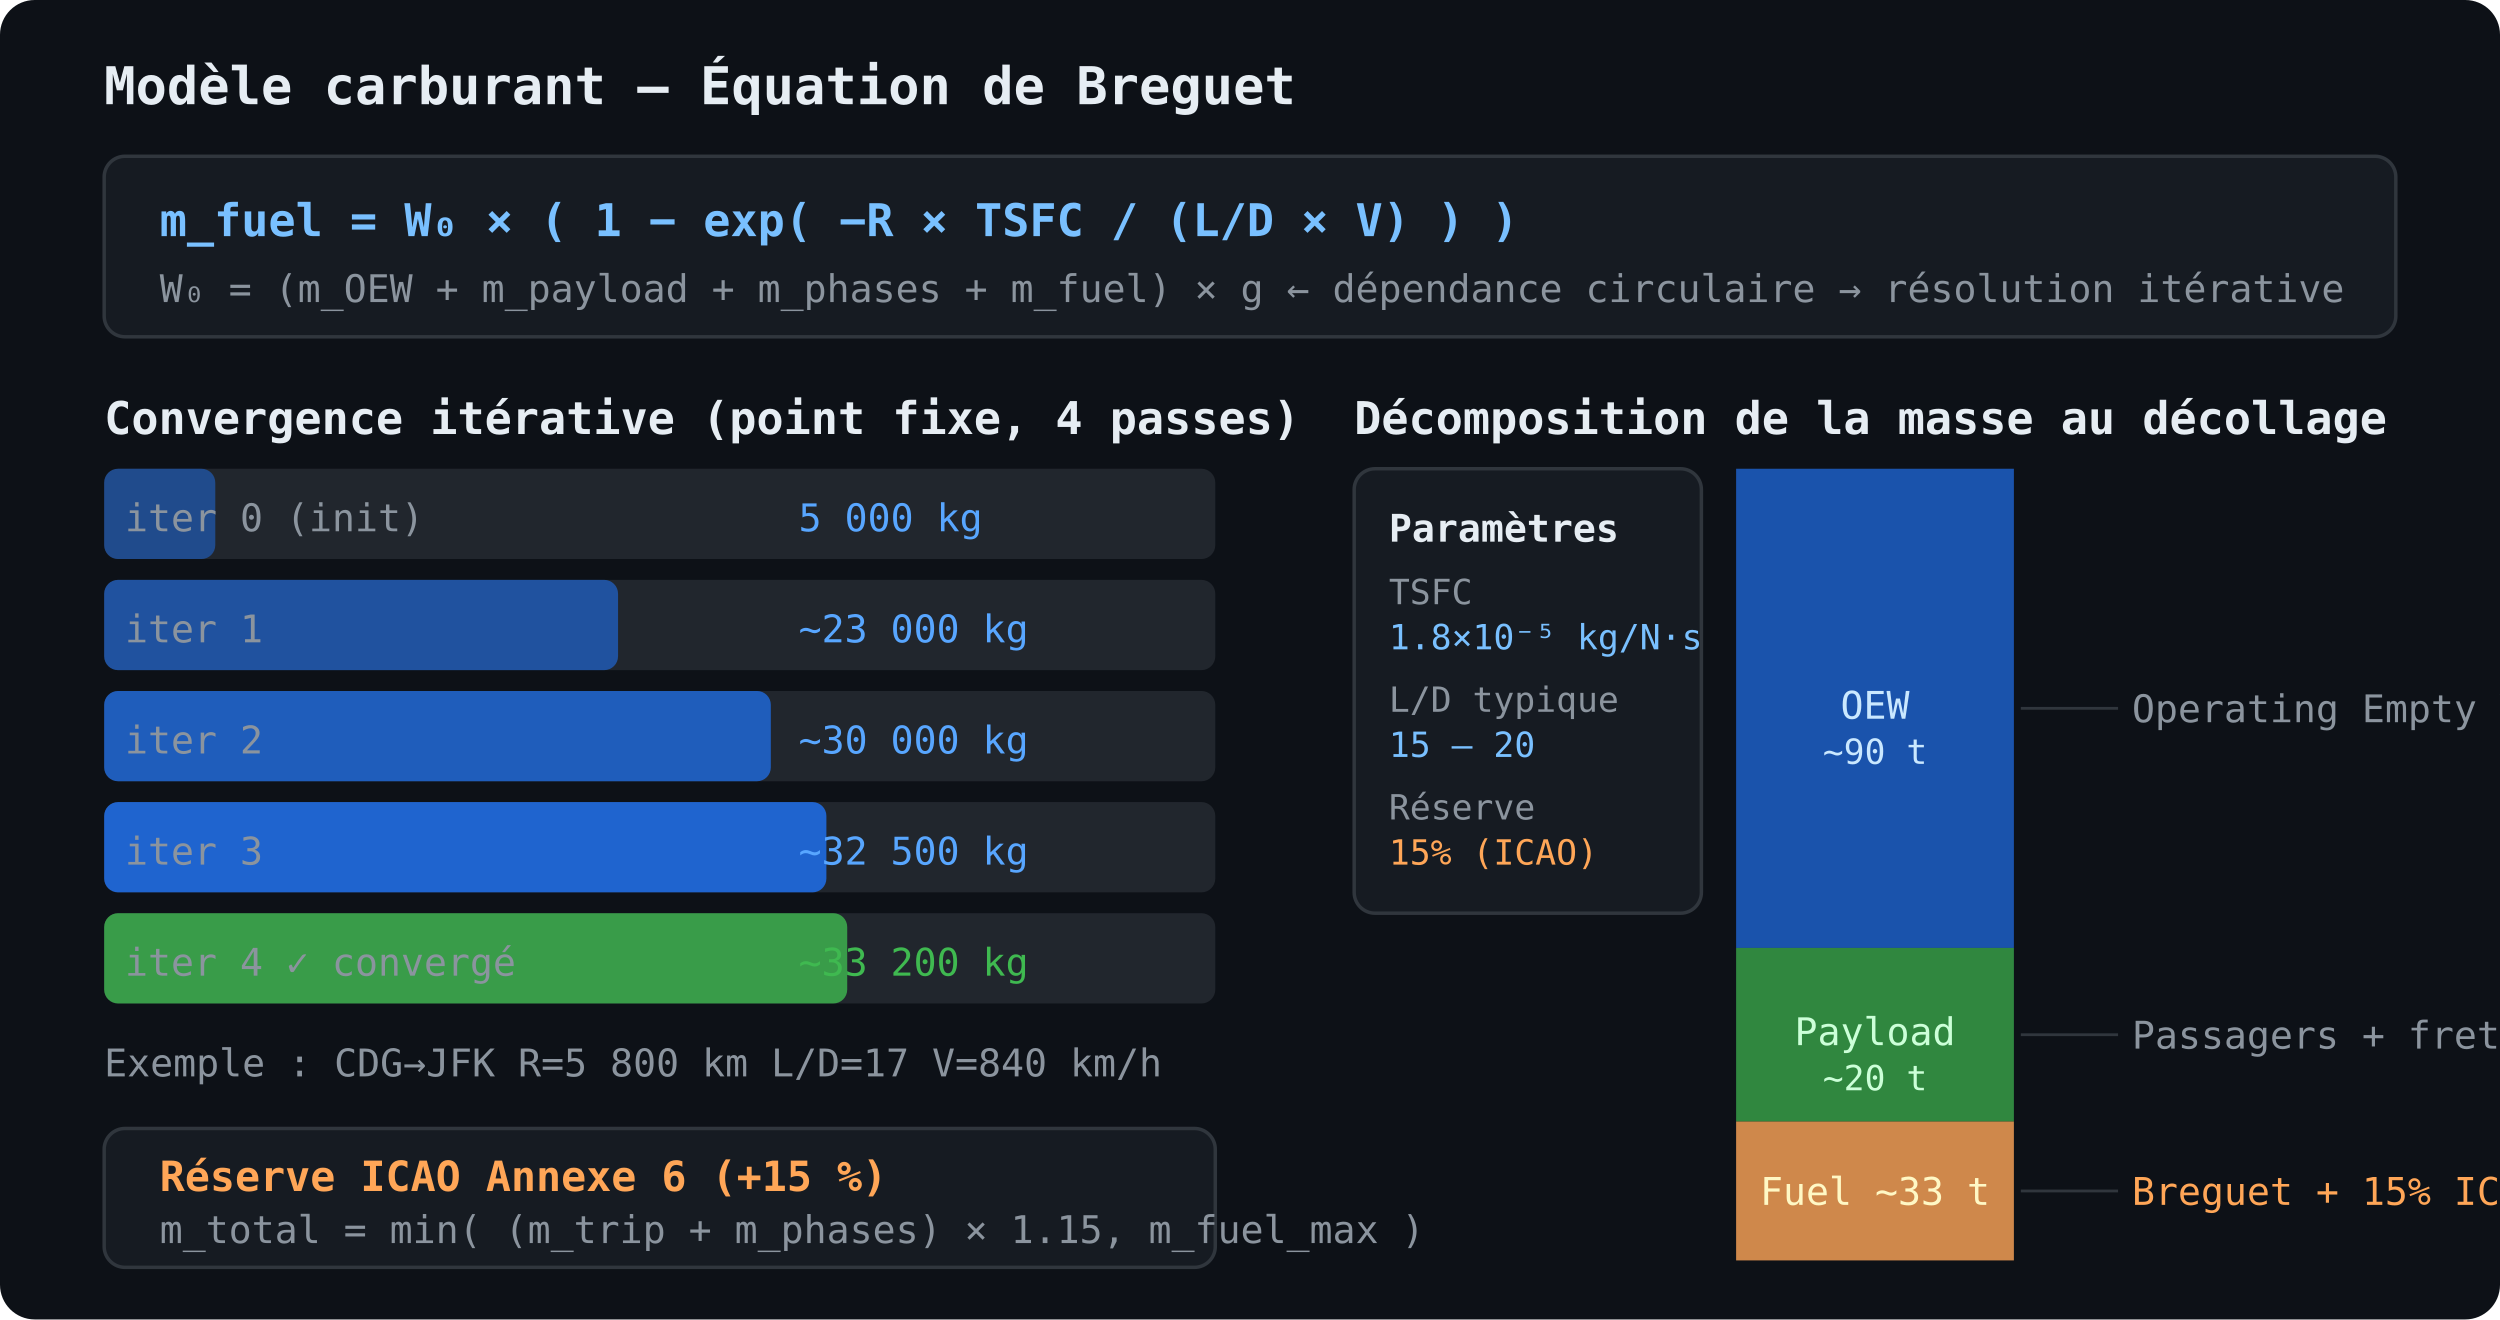
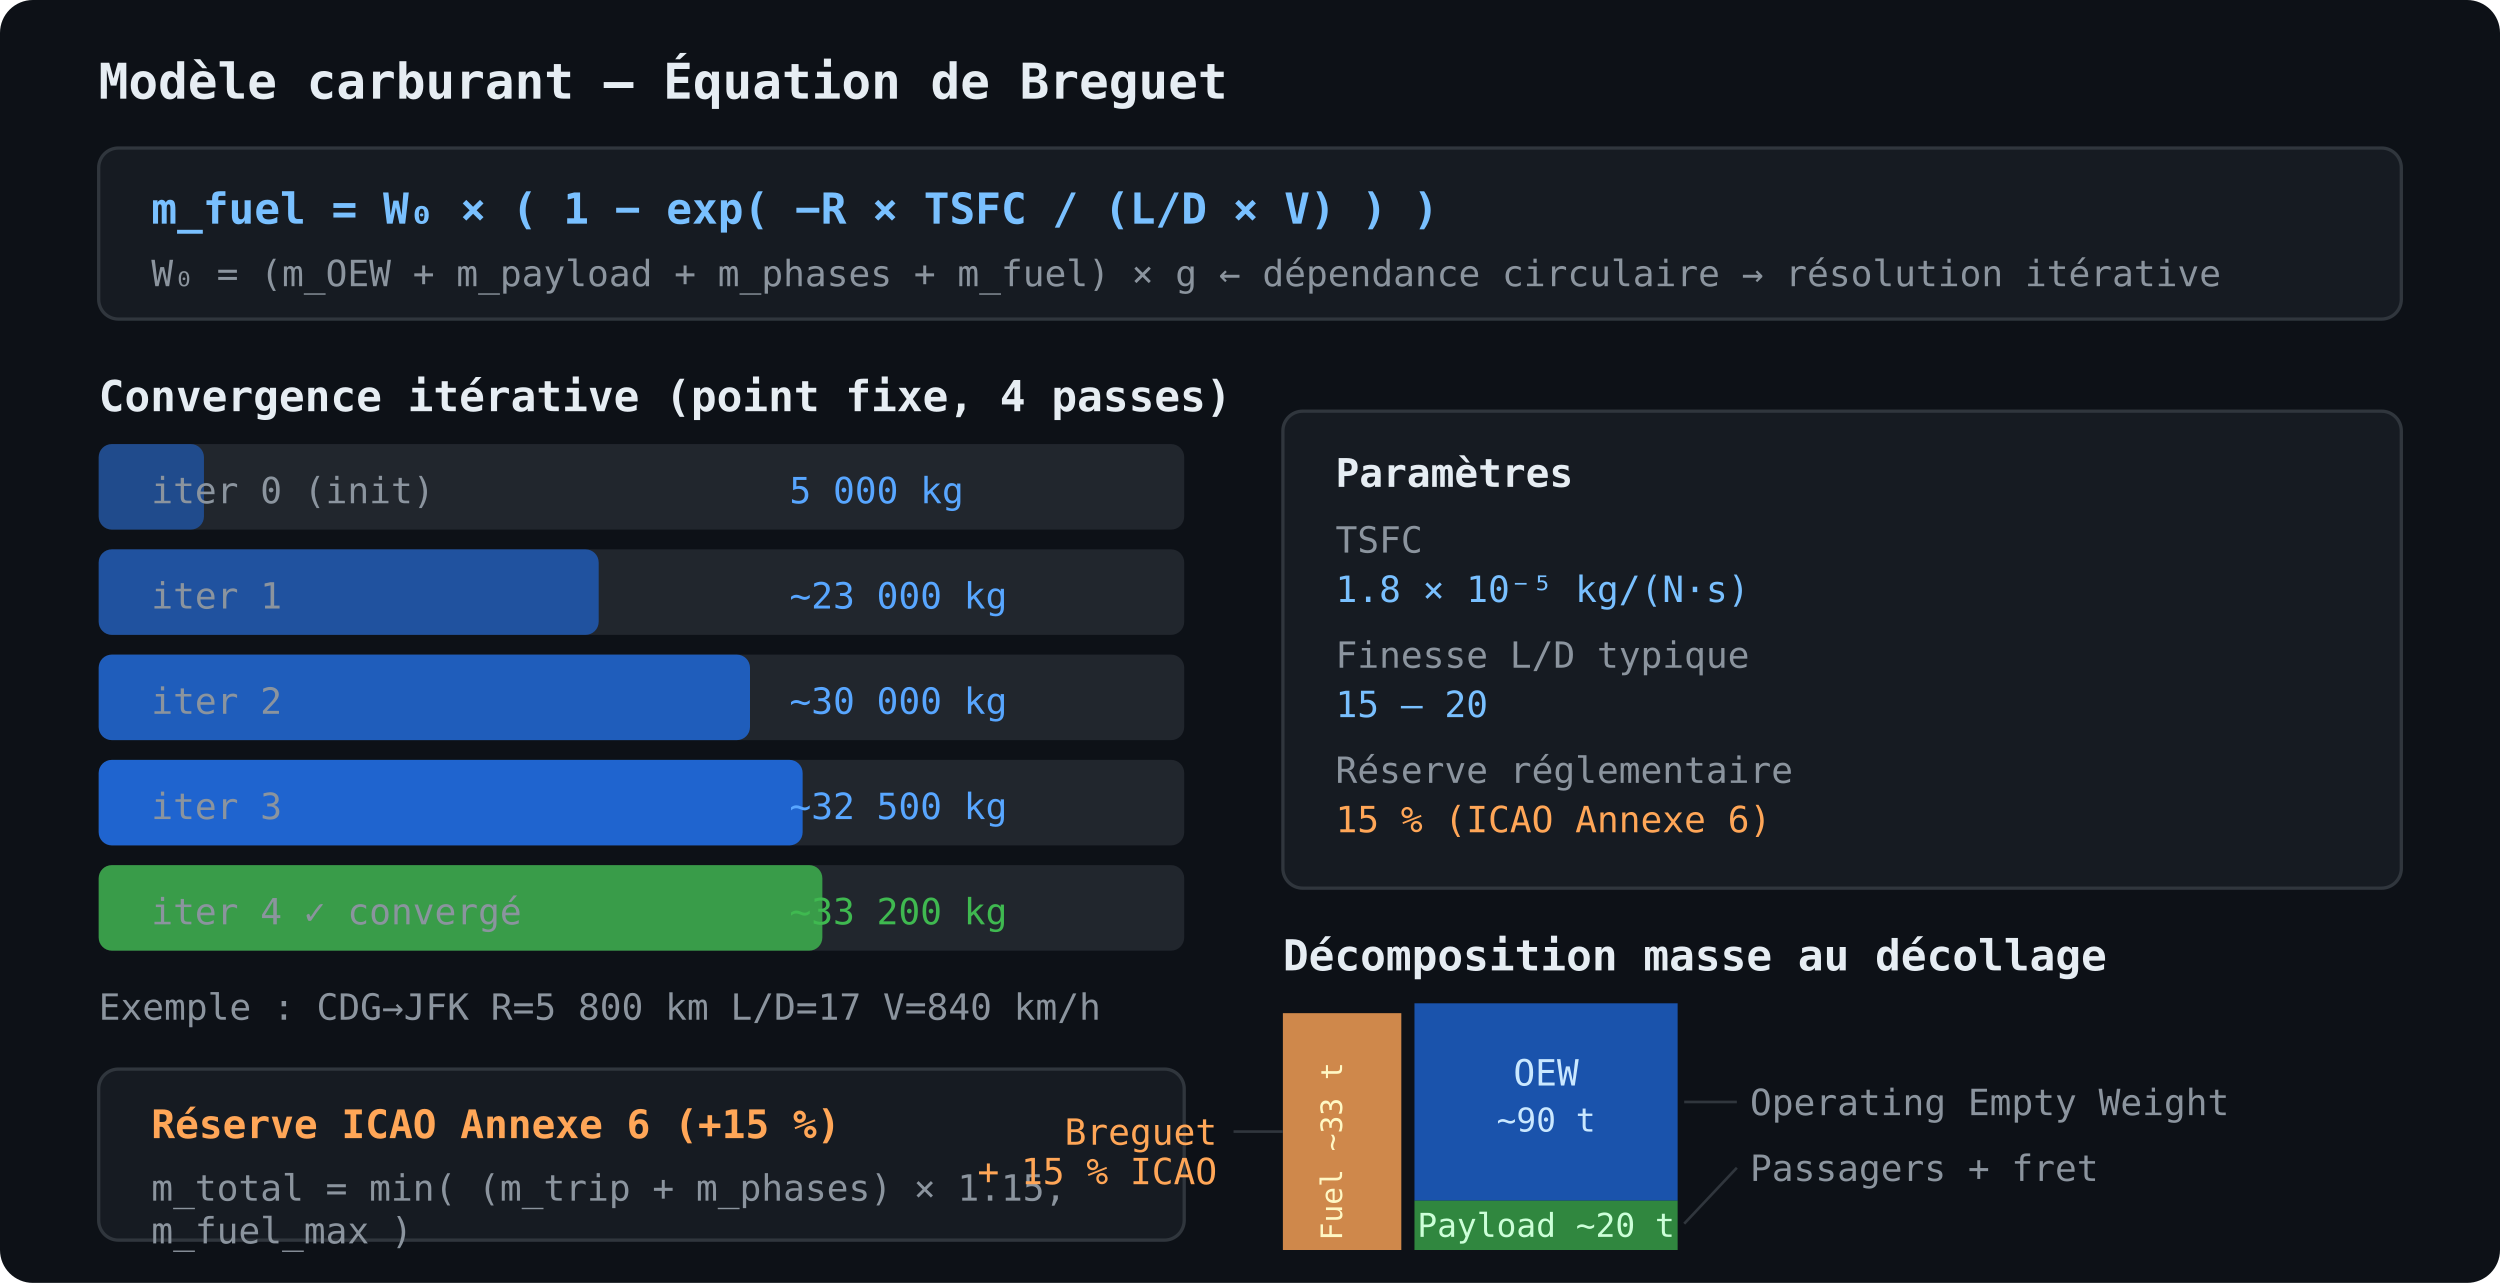
- <svg xmlns="http://www.w3.org/2000/svg" viewBox="0 0 720 380" font-family="monospace" font-size="13">
-   <rect width="720" height="380" fill="#0d1117" rx="10" />
+ <svg xmlns="http://www.w3.org/2000/svg" viewBox="0 0 760 390" font-family="monospace" font-size="13">
+   <rect width="760" height="390" fill="#0d1117" rx="10" />
  <text x="30" y="30" fill="#e6edf3" font-size="15" font-weight="bold">Modèle carburant — Équation de Breguet</text>
-   <rect x="30" y="45" width="660" height="52" rx="6" fill="#161b22" stroke="#30363d" stroke-width="1" />
+   <rect x="30" y="45" width="700" height="52" rx="6" fill="#161b22" stroke="#30363d" stroke-width="1" />
  <text x="46" y="68" fill="#79c0ff" font-size="13" font-weight="bold">m_fuel = W₀ × ( 1 − exp( −R × TSFC / (L/D × V) ) )</text>
  <text x="46" y="87" fill="#8b949e" font-size="11">W₀ = (m_OEW + m_payload + m_phases + m_fuel) × g    ← dépendance circulaire → résolution itérative</text>
  <text x="30" y="125" fill="#e6edf3" font-size="13" font-weight="bold">Convergence itérative (point fixe, 4 passes)</text>
-   <rect x="30" y="135" width="320" height="26" rx="4" fill="#21262d" />
+   <rect x="30" y="135" width="330" height="26" rx="4" fill="#21262d" />
  <rect x="30" y="135" width="32" height="26" rx="4" fill="#1f6feb" opacity="0.5" />
-   <text x="36" y="153" fill="#8b949e" font-size="11">iter 0 (init)</text>
-   <text x="230" y="153" fill="#58a6ff" font-size="11">5 000 kg</text>
-   <rect x="30" y="167" width="320" height="26" rx="4" fill="#21262d" />
-   <rect x="30" y="167" width="148" height="26" rx="4" fill="#1f6feb" opacity="0.6" />
-   <text x="36" y="185" fill="#8b949e" font-size="11">iter 1</text>
-   <text x="230" y="185" fill="#58a6ff" font-size="11">~23 000 kg</text>
-   <rect x="30" y="199" width="320" height="26" rx="4" fill="#21262d" />
-   <rect x="30" y="199" width="192" height="26" rx="4" fill="#1f6feb" opacity="0.75" />
-   <text x="36" y="217" fill="#8b949e" font-size="11">iter 2</text>
-   <text x="230" y="217" fill="#58a6ff" font-size="11">~30 000 kg</text>
-   <rect x="30" y="231" width="320" height="26" rx="4" fill="#21262d" />
-   <rect x="30" y="231" width="208" height="26" rx="4" fill="#1f6feb" opacity="0.85" />
-   <text x="36" y="249" fill="#8b949e" font-size="11">iter 3</text>
-   <text x="230" y="249" fill="#58a6ff" font-size="11">~32 500 kg</text>
-   <rect x="30" y="263" width="320" height="26" rx="4" fill="#21262d" />
-   <rect x="30" y="263" width="214" height="26" rx="4" fill="#3fb950" opacity="0.8" />
-   <text x="36" y="281" fill="#8b949e" font-size="11">iter 4 ✓ convergé</text>
-   <text x="230" y="281" fill="#3fb950" font-size="11">~33 200 kg</text>
+   <text x="46" y="153" fill="#8b949e" font-size="11">iter 0 (init)</text>
+   <text x="240" y="153" fill="#58a6ff" font-size="11">5 000 kg</text>
+   <rect x="30" y="167" width="330" height="26" rx="4" fill="#21262d" />
+   <rect x="30" y="167" width="152" height="26" rx="4" fill="#1f6feb" opacity="0.6" />
+   <text x="46" y="185" fill="#8b949e" font-size="11">iter 1</text>
+   <text x="240" y="185" fill="#58a6ff" font-size="11">~23 000 kg</text>
+   <rect x="30" y="199" width="330" height="26" rx="4" fill="#21262d" />
+   <rect x="30" y="199" width="198" height="26" rx="4" fill="#1f6feb" opacity="0.75" />
+   <text x="46" y="217" fill="#8b949e" font-size="11">iter 2</text>
+   <text x="240" y="217" fill="#58a6ff" font-size="11">~30 000 kg</text>
+   <rect x="30" y="231" width="330" height="26" rx="4" fill="#21262d" />
+   <rect x="30" y="231" width="214" height="26" rx="4" fill="#1f6feb" opacity="0.85" />
+   <text x="46" y="249" fill="#8b949e" font-size="11">iter 3</text>
+   <text x="240" y="249" fill="#58a6ff" font-size="11">~32 500 kg</text>
+   <rect x="30" y="263" width="330" height="26" rx="4" fill="#21262d" />
+   <rect x="30" y="263" width="220" height="26" rx="4" fill="#3fb950" opacity="0.8" />
+   <text x="46" y="281" fill="#8b949e" font-size="11">iter 4 ✓ convergé</text>
+   <text x="240" y="281" fill="#3fb950" font-size="11">~33 200 kg</text>
  <text x="30" y="310" fill="#8b949e" font-size="11">Exemple : CDG→JFK  R=5 800 km  L/D=17  V=840 km/h</text>
-   <rect x="30" y="325" width="320" height="40" rx="6" fill="#161b22" stroke="#30363d" stroke-width="1" />
-   <text x="46" y="343" fill="#ffa657" font-size="12" font-weight="bold">Réserve ICAO Annexe 6 (+15 %)</text>
-   <text x="46" y="358" fill="#8b949e" font-size="11">m_total = min( (m_trip + m_phases) × 1.15,  m_fuel_max )</text>
-   <text x="390" y="125" fill="#e6edf3" font-size="13" font-weight="bold">Décomposition de la masse au décollage</text>
-   <rect x="500" y="135" width="80" height="138" rx="0" fill="#1f6feb" opacity="0.7" />
-   <text x="540" y="207" fill="#cae8ff" font-size="11" text-anchor="middle">OEW</text>
-   <text x="540" y="220" fill="#cae8ff" font-size="10" text-anchor="middle">~90 t</text>
-   <rect x="500" y="273" width="80" height="50" rx="0" fill="#3fb950" opacity="0.7" />
-   <text x="540" y="301" fill="#ccffd8" font-size="11" text-anchor="middle">Payload</text>
-   <text x="540" y="314" fill="#ccffd8" font-size="10" text-anchor="middle">~20 t</text>
-   <rect x="500" y="323" width="80" height="40" rx="0" fill="#ffa657" opacity="0.8" />
-   <text x="540" y="347" fill="#fff8c5" font-size="11" text-anchor="middle">Fuel ~33 t</text>
-   <line x1="582" y1="204" x2="610" y2="204" stroke="#30363d" stroke-width="0.8" />
-   <text x="614" y="208" fill="#8b949e" font-size="11">Operating Empty Weight</text>
-   <line x1="582" y1="298" x2="610" y2="298" stroke="#30363d" stroke-width="0.8" />
-   <text x="614" y="302" fill="#8b949e" font-size="11">Passagers + fret</text>
-   <line x1="582" y1="343" x2="610" y2="343" stroke="#30363d" stroke-width="0.8" />
-   <text x="614" y="347" fill="#ffa657" font-size="11">Breguet + 15% ICAO</text>
-   <rect x="390" y="135" width="100" height="128" rx="6" fill="#161b22" stroke="#30363d" stroke-width="1" />
-   <text x="400" y="156" fill="#e6edf3" font-size="11" font-weight="bold">Paramètres</text>
-   <text x="400" y="174" fill="#8b949e" font-size="10">TSFC</text>
-   <text x="400" y="187" fill="#79c0ff" font-size="10">1.8×10⁻⁵ kg/N·s</text>
-   <text x="400" y="205" fill="#8b949e" font-size="10">L/D typique</text>
-   <text x="400" y="218" fill="#79c0ff" font-size="10">15 – 20</text>
-   <text x="400" y="236" fill="#8b949e" font-size="10">Réserve</text>
-   <text x="400" y="249" fill="#ffa657" font-size="10">15% (ICAO)</text>
+   <rect x="30" y="325" width="330" height="52" rx="6" fill="#161b22" stroke="#30363d" stroke-width="1" />
+   <text x="46" y="346" fill="#ffa657" font-size="12" font-weight="bold">Réserve ICAO Annexe 6 (+15 %)</text>
+   <text x="46" y="365" fill="#8b949e" font-size="11">m_total = min( (m_trip + m_phases) × 1.15,</text>
+   <text x="46" y="378" fill="#8b949e" font-size="11">               m_fuel_max )</text>
+   <rect x="390" y="125" width="340" height="145" rx="6" fill="#161b22" stroke="#30363d" stroke-width="1" />
+   <text x="406" y="148" fill="#e6edf3" font-size="12" font-weight="bold">Paramètres</text>
+   <text x="406" y="168" fill="#8b949e" font-size="11">TSFC</text>
+   <text x="406" y="183" fill="#79c0ff" font-size="11">1.8 × 10⁻⁵ kg/(N·s)</text>
+   <text x="406" y="203" fill="#8b949e" font-size="11">Finesse L/D typique</text>
+   <text x="406" y="218" fill="#79c0ff" font-size="11">15 – 20</text>
+   <text x="406" y="238" fill="#8b949e" font-size="11">Réserve réglementaire</text>
+   <text x="406" y="253" fill="#ffa657" font-size="11">15 % (ICAO Annexe 6)</text>
+   <text x="390" y="295" fill="#e6edf3" font-size="13" font-weight="bold">Décomposition masse au décollage</text>
+   <rect x="430" y="305" width="80" height="60" rx="0" fill="#1f6feb" opacity="0.7" />
+   <text x="470" y="330" fill="#cae8ff" font-size="11" text-anchor="middle">OEW</text>
+   <text x="470" y="344" fill="#cae8ff" font-size="10" text-anchor="middle">~90 t</text>
+   <rect x="430" y="365" width="80" height="15" rx="0" fill="#3fb950" opacity="0.7" />
+   <text x="470" y="376" fill="#ccffd8" font-size="10" text-anchor="middle">Payload ~20 t</text>
+   <line x1="512" y1="335" x2="528" y2="335" stroke="#30363d" stroke-width="0.8" />
+   <text x="532" y="339" fill="#8b949e" font-size="11">Operating Empty Weight</text>
+   <line x1="512" y1="372" x2="528" y2="355" stroke="#30363d" stroke-width="0.8" />
+   <text x="532" y="359" fill="#8b949e" font-size="11">Passagers + fret</text>
+   <rect x="390" y="308" width="36" height="72" rx="0" fill="#ffa657" opacity="0.8" />
+   <text x="408" y="350" fill="#fff8c5" font-size="9" text-anchor="middle" transform="rotate(-90,408,350)">Fuel ~33 t</text>
+   <line x1="390" y1="344" x2="375" y2="344" stroke="#30363d" stroke-width="0.8" />
+   <text x="370" y="348" fill="#ffa657" font-size="11" text-anchor="end">Breguet</text>
+   <text x="370" y="360" fill="#ffa657" font-size="11" text-anchor="end">+ 15 % ICAO</text>
</svg>
